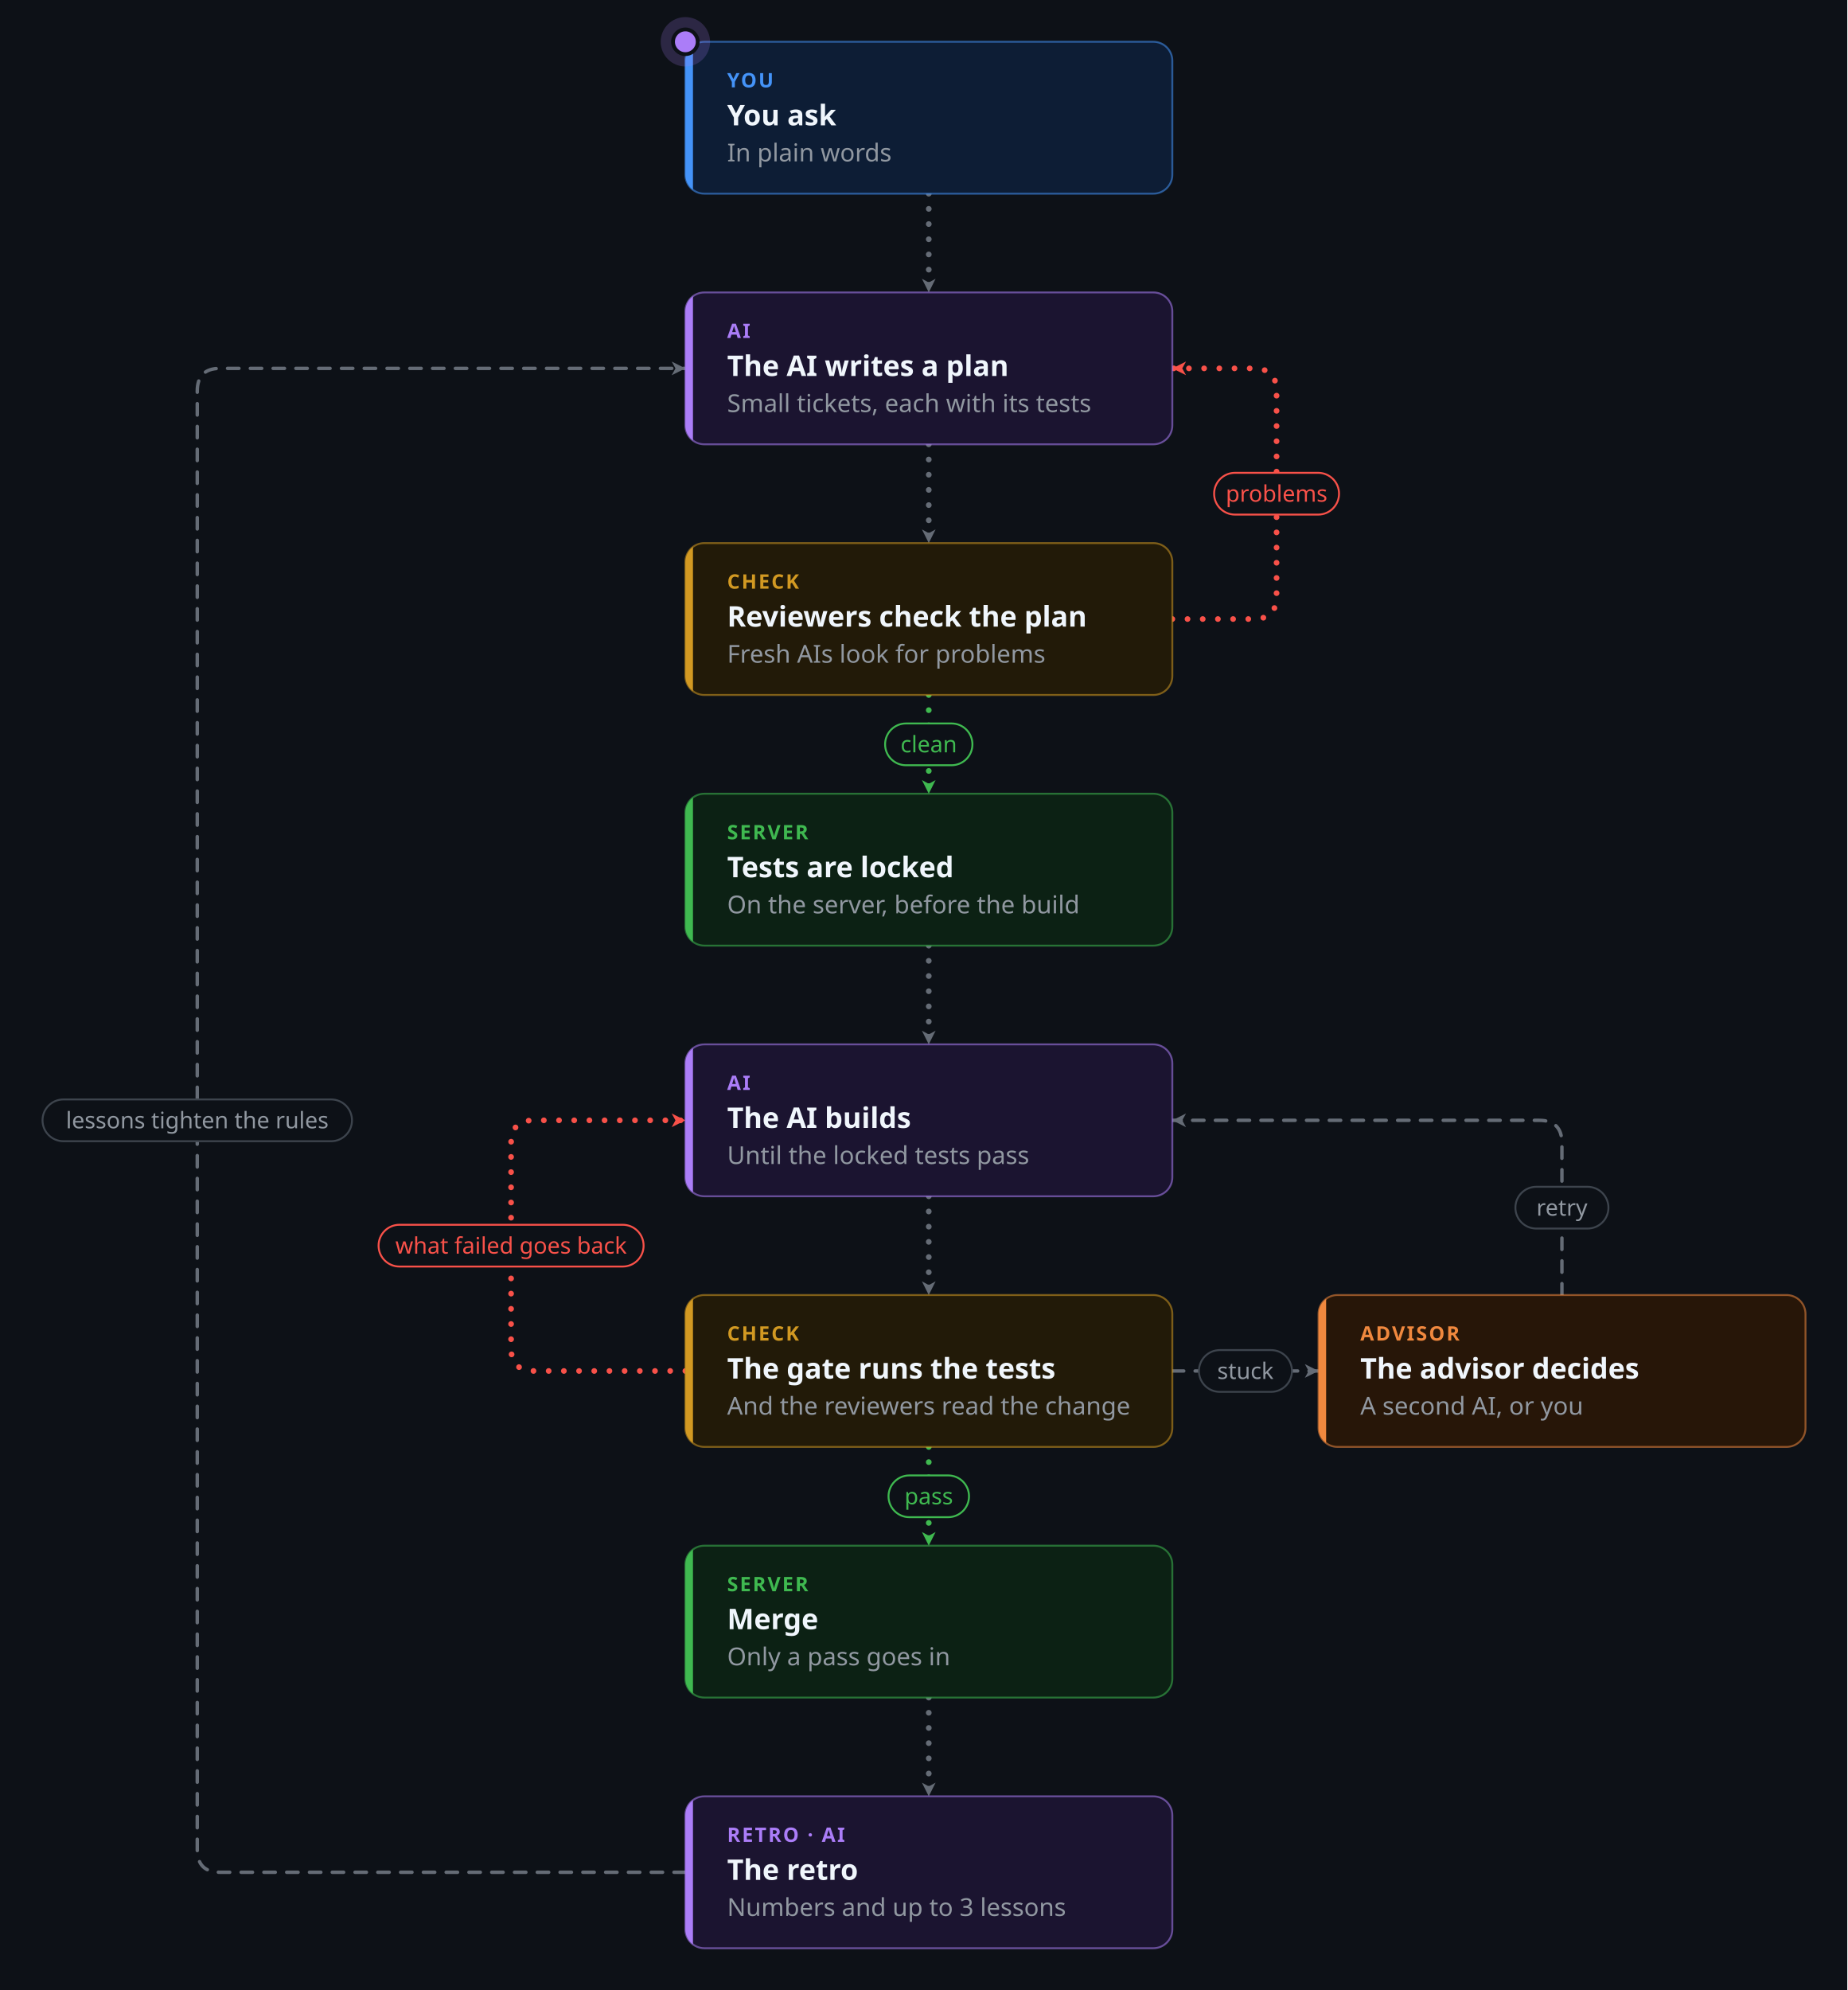
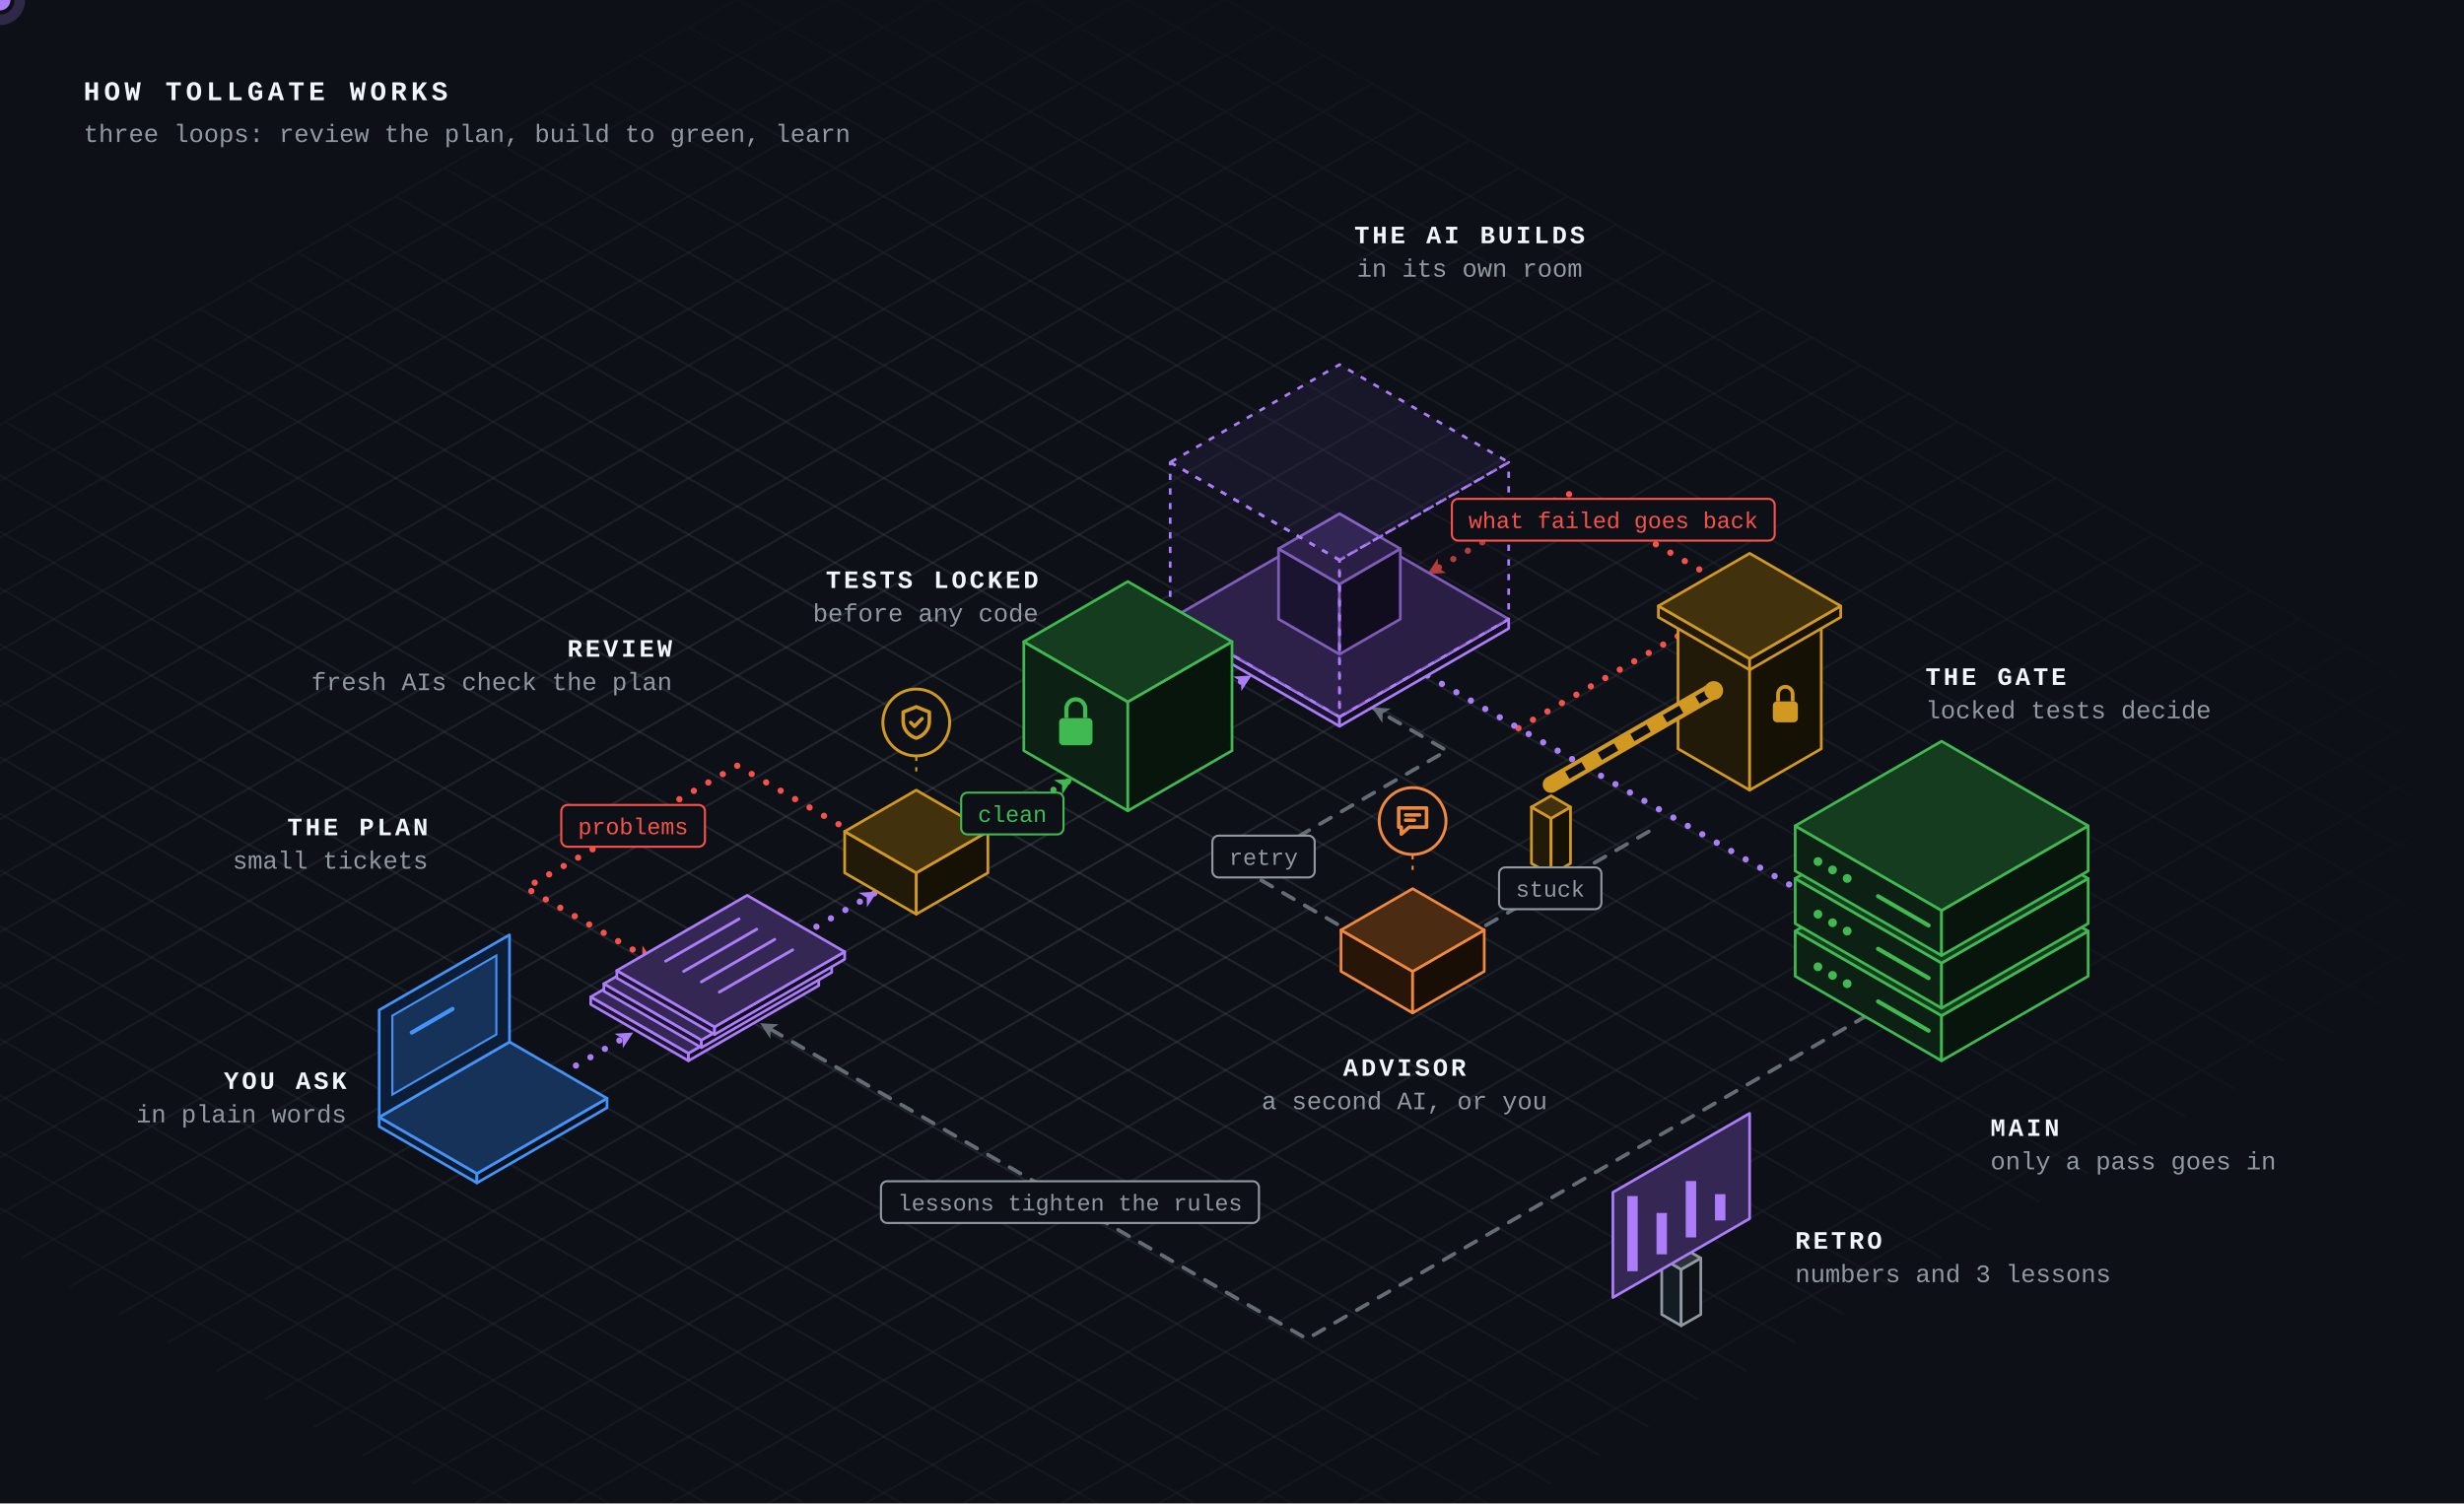
- <svg xmlns="http://www.w3.org/2000/svg" viewBox="-361 -22 973 1048" width="973" height="1048" role="img" aria-labelledby="title desc" font-family="-apple-system, BlinkMacSystemFont, 'Segoe UI', 'Noto Sans', Helvetica, Arial, sans-serif">
+ <svg xmlns="http://www.w3.org/2000/svg" viewBox="0 0 1180 720" width="1180" height="720" role="img" aria-labelledby="title desc" font-family="ui-monospace, SFMono-Regular, 'JetBrains Mono', 'Cascadia Mono', Menlo, Consolas, 'Liberation Mono', monospace">
  <defs>
-     <marker id="arrow-plain" viewBox="0 0 10 10" refX="9" refY="5" markerWidth="9" markerHeight="9" markerUnits="userSpaceOnUse" orient="auto-start-reverse">
+     <radialGradient id="glow" cx="0.398" cy="0.556" r="0.6">
+       <stop offset="0" stop-color="#fff" stop-opacity="1" />
+       <stop offset="1" stop-color="#fff" stop-opacity="0" />
+     </radialGradient>
+     <mask id="fade">
+       <rect width="1180" height="720" fill="url(#glow)" />
+     </mask>
+     <marker id="arrow-main" viewBox="0 0 10 10" refX="9" refY="5" markerWidth="10" markerHeight="10" markerUnits="userSpaceOnUse" orient="auto-start-reverse">
+       <path d="M1,1 L9,5 L1,9 L3.2,5 z" fill="#ab7df8" />
+     </marker>
+     <marker id="arrow-side" viewBox="0 0 10 10" refX="9" refY="5" markerWidth="10" markerHeight="10" markerUnits="userSpaceOnUse" orient="auto-start-reverse">
      <path d="M1,1 L9,5 L1,9 L3.2,5 z" fill="#656c76" />
    </marker>
-     <marker id="arrow-fail" viewBox="0 0 10 10" refX="9" refY="5" markerWidth="9" markerHeight="9" markerUnits="userSpaceOnUse" orient="auto-start-reverse">
+     <marker id="arrow-fail" viewBox="0 0 10 10" refX="9" refY="5" markerWidth="10" markerHeight="10" markerUnits="userSpaceOnUse" orient="auto-start-reverse">
      <path d="M1,1 L9,5 L1,9 L3.2,5 z" fill="#f85149" />
    </marker>
-     <marker id="arrow-pass" viewBox="0 0 10 10" refX="9" refY="5" markerWidth="9" markerHeight="9" markerUnits="userSpaceOnUse" orient="auto-start-reverse">
+     <marker id="arrow-pass" viewBox="0 0 10 10" refX="9" refY="5" markerWidth="10" markerHeight="10" markerUnits="userSpaceOnUse" orient="auto-start-reverse">
      <path d="M1,1 L9,5 L1,9 L3.2,5 z" fill="#3fb950" />
    </marker>
  </defs>
-   <style>.main{stroke-width:3;stroke-dasharray:0 8;animation:flow 0.8s linear infinite}.side{stroke-width:1.8;stroke-dasharray:6 6;animation:side 1.6s linear infinite}@keyframes flow{to{stroke-dashoffset:-8}}@keyframes side{to{stroke-dashoffset:-12}}@media (prefers-reduced-motion:reduce){.main,.side{animation:none}.ticket{display:none}}</style>
-   <rect x="-361" y="-22" width="973" height="1048" fill="#0d1117" />
-   <path class="main" d="M128.2,80.0 L128.2,132.0" fill="none" stroke="#656c76" stroke-linecap="round" stroke-linejoin="round" marker-end="url(#arrow-plain)" />
-   <path class="main" d="M128.2,212.0 L128.2,264.0" fill="none" stroke="#656c76" stroke-linecap="round" stroke-linejoin="round" marker-end="url(#arrow-plain)" />
-   <path class="main" d="M256.5,304.0 L299.4,304.0 Q311.4,304.0 311.4,292.0 L311.4,184.0 Q311.4,172.0 299.4,172.0 L256.5,172.0" fill="none" stroke="#f85149" stroke-linecap="round" stroke-linejoin="round" marker-end="url(#arrow-fail)" />
-   <path class="main" d="M128.2,344.0 L128.2,396.0" fill="none" stroke="#3fb950" stroke-linecap="round" stroke-linejoin="round" marker-end="url(#arrow-pass)" />
-   <path class="main" d="M128.2,476.0 L128.2,528.0" fill="none" stroke="#656c76" stroke-linecap="round" stroke-linejoin="round" marker-end="url(#arrow-plain)" />
-   <path class="main" d="M128.2,608.0 L128.2,660.0" fill="none" stroke="#656c76" stroke-linecap="round" stroke-linejoin="round" marker-end="url(#arrow-plain)" />
-   <path class="main" d="M0.0,700.0 L-79.8,700.0 Q-91.8,700.0 -91.8,688.0 L-91.8,580.0 Q-91.8,568.0 -79.8,568.0 L0.0,568.0" fill="none" stroke="#f85149" stroke-linecap="round" stroke-linejoin="round" marker-end="url(#arrow-fail)" />
-   <path class="main" d="M128.2,740.0 L128.2,792.0" fill="none" stroke="#3fb950" stroke-linecap="round" stroke-linejoin="round" marker-end="url(#arrow-pass)" />
-   <path class="main" d="M128.2,872.0 L128.2,924.0" fill="none" stroke="#656c76" stroke-linecap="round" stroke-linejoin="round" marker-end="url(#arrow-plain)" />
-   <path class="side" d="M0.0,964.0 L-245.1,964.0 Q-257.1,964.0 -257.1,952.0 L-257.1,184.0 Q-257.1,172.0 -245.1,172.0 L0.0,172.0" fill="none" stroke="#656c76" stroke-linecap="round" stroke-linejoin="round" marker-end="url(#arrow-plain)" />
-   <path class="side" d="M256.5,700.0 L333.5,700.0" fill="none" stroke="#656c76" stroke-linecap="round" stroke-linejoin="round" marker-end="url(#arrow-plain)" />
-   <path class="side" d="M461.7,660.0 L461.7,580.0 Q461.7,568.0 449.7,568.0 L256.5,568.0" fill="none" stroke="#656c76" stroke-linecap="round" stroke-linejoin="round" marker-end="url(#arrow-plain)" />
-   <rect x="0.0" y="0.0" width="256.5" height="80.0" rx="10" fill="#0d1d35" stroke="#4493f8" stroke-opacity="0.55" stroke-width="1" />
-   <clipPath id="clip0">
-     <rect x="0.0" y="0.0" width="256.5" height="80.0" rx="10" />
-   </clipPath>
-   <rect x="0.0" y="0.0" width="4" height="80.0" fill="#4493f8" clip-path="url(#clip0)" />
-   <text x="22.0" y="24.0" font-size="10.5" font-weight="700" letter-spacing="0.9" fill="#4493f8">YOU</text>
-   <text x="22.0" y="44.0" font-size="15" font-weight="600" fill="#f0f6fc">You ask</text>
-   <text x="22.0" y="63.0" font-size="13" fill="#9198a1">In plain words</text>
-   <rect x="0.0" y="132.0" width="256.5" height="80.0" rx="10" fill="#1b1430" stroke="#ab7df8" stroke-opacity="0.55" stroke-width="1" />
-   <clipPath id="clip1">
-     <rect x="0.0" y="132.0" width="256.5" height="80.0" rx="10" />
-   </clipPath>
-   <rect x="0.0" y="132.0" width="4" height="80.0" fill="#ab7df8" clip-path="url(#clip1)" />
-   <text x="22.0" y="156.0" font-size="10.5" font-weight="700" letter-spacing="0.9" fill="#ab7df8">AI</text>
-   <text x="22.0" y="176.0" font-size="15" font-weight="600" fill="#f0f6fc">The AI writes a plan</text>
-   <text x="22.0" y="195.0" font-size="13" fill="#9198a1">Small tickets, each with its tests</text>
-   <rect x="0.0" y="264.0" width="256.5" height="80.0" rx="10" fill="#221a08" stroke="#d29922" stroke-opacity="0.55" stroke-width="1" />
-   <clipPath id="clip2">
-     <rect x="0.0" y="264.0" width="256.5" height="80.0" rx="10" />
-   </clipPath>
-   <rect x="0.0" y="264.0" width="4" height="80.0" fill="#d29922" clip-path="url(#clip2)" />
-   <text x="22.0" y="288.0" font-size="10.5" font-weight="700" letter-spacing="0.9" fill="#d29922">CHECK</text>
-   <text x="22.0" y="308.0" font-size="15" font-weight="600" fill="#f0f6fc">Reviewers check the plan</text>
-   <text x="22.0" y="327.0" font-size="13" fill="#9198a1">Fresh AIs look for problems</text>
-   <rect x="0.0" y="396.0" width="256.5" height="80.0" rx="10" fill="#0c2114" stroke="#3fb950" stroke-opacity="0.55" stroke-width="1" />
-   <clipPath id="clip3">
-     <rect x="0.0" y="396.0" width="256.5" height="80.0" rx="10" />
-   </clipPath>
-   <rect x="0.0" y="396.0" width="4" height="80.0" fill="#3fb950" clip-path="url(#clip3)" />
-   <text x="22.0" y="420.0" font-size="10.5" font-weight="700" letter-spacing="0.9" fill="#3fb950">SERVER</text>
-   <text x="22.0" y="440.0" font-size="15" font-weight="600" fill="#f0f6fc">Tests are locked</text>
-   <text x="22.0" y="459.0" font-size="13" fill="#9198a1">On the server, before the build</text>
-   <rect x="0.0" y="528.0" width="256.5" height="80.0" rx="10" fill="#1b1430" stroke="#ab7df8" stroke-opacity="0.55" stroke-width="1" />
-   <clipPath id="clip4">
-     <rect x="0.0" y="528.0" width="256.5" height="80.0" rx="10" />
-   </clipPath>
-   <rect x="0.0" y="528.0" width="4" height="80.0" fill="#ab7df8" clip-path="url(#clip4)" />
-   <text x="22.0" y="552.0" font-size="10.5" font-weight="700" letter-spacing="0.9" fill="#ab7df8">AI</text>
-   <text x="22.0" y="572.0" font-size="15" font-weight="600" fill="#f0f6fc">The AI builds</text>
-   <text x="22.0" y="591.0" font-size="13" fill="#9198a1">Until the locked tests pass</text>
-   <rect x="0.0" y="660.0" width="256.5" height="80.0" rx="10" fill="#221a08" stroke="#d29922" stroke-opacity="0.55" stroke-width="1" />
-   <clipPath id="clip5">
-     <rect x="0.0" y="660.0" width="256.5" height="80.0" rx="10" />
-   </clipPath>
-   <rect x="0.0" y="660.0" width="4" height="80.0" fill="#d29922" clip-path="url(#clip5)" />
-   <text x="22.0" y="684.0" font-size="10.5" font-weight="700" letter-spacing="0.9" fill="#d29922">CHECK</text>
-   <text x="22.0" y="704.0" font-size="15" font-weight="600" fill="#f0f6fc">The gate runs the tests</text>
-   <text x="22.0" y="723.0" font-size="13" fill="#9198a1">And the reviewers read the change</text>
-   <rect x="0.0" y="792.0" width="256.5" height="80.0" rx="10" fill="#0c2114" stroke="#3fb950" stroke-opacity="0.55" stroke-width="1" />
-   <clipPath id="clip6">
-     <rect x="0.0" y="792.0" width="256.5" height="80.0" rx="10" />
-   </clipPath>
-   <rect x="0.0" y="792.0" width="4" height="80.0" fill="#3fb950" clip-path="url(#clip6)" />
-   <text x="22.0" y="816.0" font-size="10.5" font-weight="700" letter-spacing="0.9" fill="#3fb950">SERVER</text>
-   <text x="22.0" y="836.0" font-size="15" font-weight="600" fill="#f0f6fc">Merge</text>
-   <text x="22.0" y="855.0" font-size="13" fill="#9198a1">Only a pass goes in</text>
-   <rect x="0.0" y="924.0" width="256.5" height="80.0" rx="10" fill="#1b1430" stroke="#ab7df8" stroke-opacity="0.55" stroke-width="1" />
-   <clipPath id="clip7">
-     <rect x="0.0" y="924.0" width="256.5" height="80.0" rx="10" />
-   </clipPath>
-   <rect x="0.0" y="924.0" width="4" height="80.0" fill="#ab7df8" clip-path="url(#clip7)" />
-   <text x="22.0" y="948.0" font-size="10.5" font-weight="700" letter-spacing="0.9" fill="#ab7df8">RETRO · AI</text>
-   <text x="22.0" y="968.0" font-size="15" font-weight="600" fill="#f0f6fc">The retro</text>
-   <text x="22.0" y="987.0" font-size="13" fill="#9198a1">Numbers and up to 3 lessons</text>
-   <rect x="333.5" y="660.0" width="256.5" height="80.0" rx="10" fill="#271608" stroke="#f0883e" stroke-opacity="0.55" stroke-width="1" />
-   <clipPath id="clip8">
-     <rect x="333.5" y="660.0" width="256.5" height="80.0" rx="10" />
-   </clipPath>
-   <rect x="333.5" y="660.0" width="4" height="80.0" fill="#f0883e" clip-path="url(#clip8)" />
-   <text x="355.5" y="684.0" font-size="10.5" font-weight="700" letter-spacing="0.9" fill="#f0883e">ADVISOR</text>
-   <text x="355.5" y="704.0" font-size="15" font-weight="600" fill="#f0f6fc">The advisor decides</text>
-   <text x="355.5" y="723.0" font-size="13" fill="#9198a1">A second AI, or you</text>
-   <rect x="278.5" y="227.0" width="65.8" height="22" rx="11.0" fill="#0d1117" stroke="#f85149" stroke-width="1" />
-   <text x="311.4" y="242.2" text-anchor="middle" font-size="12" font-weight="500" fill="#f85149">problems</text>
-   <rect x="105.2" y="359.0" width="46.0" height="22" rx="11.0" fill="#0d1117" stroke="#3fb950" stroke-width="1" />
-   <text x="128.2" y="374.2" text-anchor="middle" font-size="12" font-weight="500" fill="#3fb950">clean</text>
-   <rect x="-161.6" y="623.0" width="139.6" height="22" rx="11.0" fill="#0d1117" stroke="#f85149" stroke-width="1" />
-   <text x="-91.8" y="638.2" text-anchor="middle" font-size="12" font-weight="500" fill="#f85149">what failed goes back</text>
-   <rect x="107.0" y="755.0" width="42.4" height="22" rx="11.0" fill="#0d1117" stroke="#3fb950" stroke-width="1" />
-   <text x="128.2" y="770.2" text-anchor="middle" font-size="12" font-weight="500" fill="#3fb950">pass</text>
-   <rect x="-338.6" y="557.0" width="163.0" height="22" rx="11.0" fill="#0d1117" stroke="#3d444d" stroke-width="1" />
-   <text x="-257.1" y="572.2" text-anchor="middle" font-size="12" font-weight="500" fill="#9198a1">lessons tighten the rules</text>
-   <rect x="270.5" y="689.0" width="49.0" height="22" rx="11.0" fill="#0d1117" stroke="#3d444d" stroke-width="1" />
-   <text x="295.0" y="704.2" text-anchor="middle" font-size="12" font-weight="500" fill="#9198a1">stuck</text>
-   <rect x="437.2" y="603.0" width="49.0" height="22" rx="11.0" fill="#0d1117" stroke="#3d444d" stroke-width="1" />
-   <text x="461.7" y="618.2" text-anchor="middle" font-size="12" font-weight="500" fill="#9198a1">retry</text>
+   <style>.main{stroke-width:3;stroke-dasharray:0 8;animation:flow .8s linear infinite}.side{stroke-width:1.8;stroke-dasharray:6 6;animation:side 1.6s linear infinite}@keyframes flow{to{stroke-dashoffset:-8}}@keyframes side{to{stroke-dashoffset:-12}}.arm{transform-box:view-box;animation:arm 14.64s ease-in-out infinite}@keyframes arm{0%,68.2%{transform:rotate(0)}72.2%,85.7%{transform:rotate(80deg)}91.7%,100%{transform:rotate(0)}}@media (prefers-reduced-motion:reduce){.main,.side,.arm{animation:none}.ticket{display:none}}</style>
+   <rect width="1180" height="720" fill="#0d1117" />
+   <g mask="url(#fade)">
+     <line x1="470.0" y1="-68.0" x2="-340.6" y2="400.0" stroke="#656c76" stroke-opacity="0.28" stroke-width="1" />
+     <line x1="470.0" y1="-68.0" x2="1280.6" y2="400.0" stroke="#656c76" stroke-opacity="0.28" stroke-width="1" />
+     <line x1="493.4" y1="-54.5" x2="-317.2" y2="413.5" stroke="#656c76" stroke-opacity="0.28" stroke-width="1" />
+     <line x1="446.6" y1="-54.5" x2="1257.2" y2="413.5" stroke="#656c76" stroke-opacity="0.28" stroke-width="1" />
+     <line x1="516.8" y1="-41.0" x2="-293.8" y2="427.0" stroke="#656c76" stroke-opacity="0.28" stroke-width="1" />
+     <line x1="423.2" y1="-41.0" x2="1233.8" y2="427.0" stroke="#656c76" stroke-opacity="0.28" stroke-width="1" />
+     <line x1="540.1" y1="-27.5" x2="-270.4" y2="440.5" stroke="#656c76" stroke-opacity="0.28" stroke-width="1" />
+     <line x1="399.9" y1="-27.5" x2="1210.4" y2="440.5" stroke="#656c76" stroke-opacity="0.28" stroke-width="1" />
+     <line x1="563.5" y1="-14.0" x2="-247.0" y2="454.0" stroke="#656c76" stroke-opacity="0.28" stroke-width="1" />
+     <line x1="376.5" y1="-14.0" x2="1187.0" y2="454.0" stroke="#656c76" stroke-opacity="0.28" stroke-width="1" />
+     <line x1="586.9" y1="-0.5" x2="-223.7" y2="467.5" stroke="#656c76" stroke-opacity="0.28" stroke-width="1" />
+     <line x1="353.1" y1="-0.5" x2="1163.7" y2="467.5" stroke="#656c76" stroke-opacity="0.28" stroke-width="1" />
+     <line x1="610.3" y1="13.0" x2="-200.3" y2="481.0" stroke="#656c76" stroke-opacity="0.28" stroke-width="1" />
+     <line x1="329.7" y1="13.0" x2="1140.3" y2="481.0" stroke="#656c76" stroke-opacity="0.28" stroke-width="1" />
+     <line x1="633.7" y1="26.5" x2="-176.9" y2="494.5" stroke="#656c76" stroke-opacity="0.28" stroke-width="1" />
+     <line x1="306.3" y1="26.5" x2="1116.9" y2="494.5" stroke="#656c76" stroke-opacity="0.28" stroke-width="1" />
+     <line x1="657.1" y1="40.0" x2="-153.5" y2="508.0" stroke="#656c76" stroke-opacity="0.28" stroke-width="1" />
+     <line x1="282.9" y1="40.0" x2="1093.5" y2="508.0" stroke="#656c76" stroke-opacity="0.28" stroke-width="1" />
+     <line x1="680.4" y1="53.5" x2="-130.1" y2="521.5" stroke="#656c76" stroke-opacity="0.28" stroke-width="1" />
+     <line x1="259.6" y1="53.5" x2="1070.1" y2="521.5" stroke="#656c76" stroke-opacity="0.28" stroke-width="1" />
+     <line x1="703.8" y1="67.0" x2="-106.8" y2="535.0" stroke="#656c76" stroke-opacity="0.28" stroke-width="1" />
+     <line x1="236.2" y1="67.0" x2="1046.8" y2="535.0" stroke="#656c76" stroke-opacity="0.28" stroke-width="1" />
+     <line x1="727.2" y1="80.5" x2="-83.4" y2="548.5" stroke="#656c76" stroke-opacity="0.28" stroke-width="1" />
+     <line x1="212.8" y1="80.5" x2="1023.4" y2="548.5" stroke="#656c76" stroke-opacity="0.28" stroke-width="1" />
+     <line x1="750.6" y1="94.0" x2="-60.0" y2="562.0" stroke="#656c76" stroke-opacity="0.28" stroke-width="1" />
+     <line x1="189.4" y1="94.0" x2="1000.0" y2="562.0" stroke="#656c76" stroke-opacity="0.28" stroke-width="1" />
+     <line x1="774.0" y1="107.5" x2="-36.6" y2="575.5" stroke="#656c76" stroke-opacity="0.28" stroke-width="1" />
+     <line x1="166.0" y1="107.5" x2="976.6" y2="575.5" stroke="#656c76" stroke-opacity="0.28" stroke-width="1" />
+     <line x1="797.3" y1="121.0" x2="-13.2" y2="589.0" stroke="#656c76" stroke-opacity="0.28" stroke-width="1" />
+     <line x1="142.7" y1="121.0" x2="953.2" y2="589.0" stroke="#656c76" stroke-opacity="0.28" stroke-width="1" />
+     <line x1="820.7" y1="134.5" x2="10.2" y2="602.5" stroke="#656c76" stroke-opacity="0.28" stroke-width="1" />
+     <line x1="119.3" y1="134.5" x2="929.8" y2="602.5" stroke="#656c76" stroke-opacity="0.28" stroke-width="1" />
+     <line x1="844.1" y1="148.0" x2="33.5" y2="616.0" stroke="#656c76" stroke-opacity="0.28" stroke-width="1" />
+     <line x1="95.9" y1="148.0" x2="906.5" y2="616.0" stroke="#656c76" stroke-opacity="0.28" stroke-width="1" />
+     <line x1="867.5" y1="161.5" x2="56.9" y2="629.5" stroke="#656c76" stroke-opacity="0.28" stroke-width="1" />
+     <line x1="72.5" y1="161.5" x2="883.1" y2="629.5" stroke="#656c76" stroke-opacity="0.28" stroke-width="1" />
+     <line x1="890.9" y1="175.0" x2="80.3" y2="643.0" stroke="#656c76" stroke-opacity="0.28" stroke-width="1" />
+     <line x1="49.1" y1="175.0" x2="859.7" y2="643.0" stroke="#656c76" stroke-opacity="0.28" stroke-width="1" />
+     <line x1="914.3" y1="188.5" x2="103.7" y2="656.5" stroke="#656c76" stroke-opacity="0.28" stroke-width="1" />
+     <line x1="25.7" y1="188.5" x2="836.3" y2="656.5" stroke="#656c76" stroke-opacity="0.28" stroke-width="1" />
+     <line x1="937.6" y1="202.0" x2="127.1" y2="670.0" stroke="#656c76" stroke-opacity="0.28" stroke-width="1" />
+     <line x1="2.4" y1="202.0" x2="812.9" y2="670.0" stroke="#656c76" stroke-opacity="0.28" stroke-width="1" />
+     <line x1="961.0" y1="215.5" x2="150.4" y2="683.5" stroke="#656c76" stroke-opacity="0.28" stroke-width="1" />
+     <line x1="-21.0" y1="215.5" x2="789.6" y2="683.5" stroke="#656c76" stroke-opacity="0.28" stroke-width="1" />
+     <line x1="984.4" y1="229.0" x2="173.8" y2="697.0" stroke="#656c76" stroke-opacity="0.28" stroke-width="1" />
+     <line x1="-44.4" y1="229.0" x2="766.2" y2="697.0" stroke="#656c76" stroke-opacity="0.28" stroke-width="1" />
+     <line x1="1007.8" y1="242.5" x2="197.2" y2="710.5" stroke="#656c76" stroke-opacity="0.28" stroke-width="1" />
+     <line x1="-67.8" y1="242.5" x2="742.8" y2="710.5" stroke="#656c76" stroke-opacity="0.28" stroke-width="1" />
+     <line x1="1031.2" y1="256.0" x2="220.6" y2="724.0" stroke="#656c76" stroke-opacity="0.28" stroke-width="1" />
+     <line x1="-91.2" y1="256.0" x2="719.4" y2="724.0" stroke="#656c76" stroke-opacity="0.28" stroke-width="1" />
+     <line x1="1054.6" y1="269.5" x2="244.0" y2="737.5" stroke="#656c76" stroke-opacity="0.28" stroke-width="1" />
+     <line x1="-114.6" y1="269.5" x2="696.0" y2="737.5" stroke="#656c76" stroke-opacity="0.28" stroke-width="1" />
+     <line x1="1077.9" y1="283.0" x2="267.4" y2="751.0" stroke="#656c76" stroke-opacity="0.28" stroke-width="1" />
+     <line x1="-137.9" y1="283.0" x2="672.6" y2="751.0" stroke="#656c76" stroke-opacity="0.28" stroke-width="1" />
+     <line x1="1101.3" y1="296.5" x2="290.7" y2="764.5" stroke="#656c76" stroke-opacity="0.28" stroke-width="1" />
+     <line x1="-161.3" y1="296.5" x2="649.3" y2="764.5" stroke="#656c76" stroke-opacity="0.28" stroke-width="1" />
+     <line x1="1124.7" y1="310.0" x2="314.1" y2="778.0" stroke="#656c76" stroke-opacity="0.28" stroke-width="1" />
+     <line x1="-184.7" y1="310.0" x2="625.9" y2="778.0" stroke="#656c76" stroke-opacity="0.28" stroke-width="1" />
+     <line x1="1148.1" y1="323.5" x2="337.5" y2="791.5" stroke="#656c76" stroke-opacity="0.28" stroke-width="1" />
+     <line x1="-208.1" y1="323.5" x2="602.5" y2="791.5" stroke="#656c76" stroke-opacity="0.28" stroke-width="1" />
+     <line x1="1171.5" y1="337.0" x2="360.9" y2="805.0" stroke="#656c76" stroke-opacity="0.28" stroke-width="1" />
+     <line x1="-231.5" y1="337.0" x2="579.1" y2="805.0" stroke="#656c76" stroke-opacity="0.28" stroke-width="1" />
+     <line x1="1194.8" y1="350.5" x2="384.3" y2="818.5" stroke="#656c76" stroke-opacity="0.28" stroke-width="1" />
+     <line x1="-254.8" y1="350.5" x2="555.7" y2="818.5" stroke="#656c76" stroke-opacity="0.28" stroke-width="1" />
+     <line x1="1218.2" y1="364.0" x2="407.6" y2="832.0" stroke="#656c76" stroke-opacity="0.28" stroke-width="1" />
+     <line x1="-278.2" y1="364.0" x2="532.4" y2="832.0" stroke="#656c76" stroke-opacity="0.28" stroke-width="1" />
+     <line x1="1241.6" y1="377.5" x2="431.0" y2="845.5" stroke="#656c76" stroke-opacity="0.28" stroke-width="1" />
+     <line x1="-301.6" y1="377.5" x2="509.0" y2="845.5" stroke="#656c76" stroke-opacity="0.28" stroke-width="1" />
+     <line x1="1265.0" y1="391.0" x2="454.4" y2="859.0" stroke="#656c76" stroke-opacity="0.28" stroke-width="1" />
+     <line x1="-325.0" y1="391.0" x2="485.6" y2="859.0" stroke="#656c76" stroke-opacity="0.28" stroke-width="1" />
+   </g>
+   <polyline class="main" points="415.4,402.7 353.1,366.7 251.8,425.2 312.6,460.3" fill="none" stroke="#f85149" stroke-linecap="round" stroke-linejoin="round" marker-end="url(#arrow-fail)" />
+   <polyline class="main" points="727.2,348.7 836.3,285.7 750.6,236.2 683.6,274.9" fill="none" stroke="#f85149" stroke-linecap="round" stroke-linejoin="round" marker-end="url(#arrow-fail)" />
+   <polyline class="side" points="894.0,486.4 625.9,641.2 364.0,490.0" fill="none" stroke="#656c76" stroke-linecap="round" stroke-linejoin="round" marker-end="url(#arrow-side)" />
+   <polyline class="side" points="789.6,398.2 695.2,452.6" fill="none" stroke="#656c76" stroke-linecap="round" stroke-linejoin="round" marker-end="url(#arrow-side)" />
+   <polyline class="side" points="650.8,448.6 594.7,416.2 692.9,359.5 657.1,338.8" fill="none" stroke="#656c76" stroke-linecap="round" stroke-linejoin="round" marker-end="url(#arrow-side)" />
+   <polyline class="main" points="268.9,514.3 303.2,494.5" fill="none" stroke="#ab7df8" stroke-linecap="round" stroke-linejoin="round" marker-end="url(#arrow-main)" />
+   <polyline class="main" points="370.2,455.8 420.1,427.0" fill="none" stroke="#ab7df8" stroke-linecap="round" stroke-linejoin="round" marker-end="url(#arrow-main)" />
+   <polyline class="main" points="456.0,406.3 513.6,373.0" fill="none" stroke="#3fb950" stroke-linecap="round" stroke-linejoin="round" marker-end="url(#arrow-pass)" />
+   <polyline class="main" points="566.6,342.4 599.4,323.5" fill="none" stroke="#ab7df8" stroke-linecap="round" stroke-linejoin="round" marker-end="url(#arrow-main)" />
+   <polyline class="main" points="683.6,323.5 893.2,444.6" fill="none" stroke="#ab7df8" stroke-linecap="round" stroke-linejoin="round" marker-end="url(#arrow-main)" />
+   <polygon points="859.7,445.9 929.8,486.4 929.8,508.0 859.7,467.5" fill="#0c2114" stroke="#3fb950" stroke-width="1.3" stroke-linejoin="round" />
+   <polygon points="929.8,486.4 1000.0,445.9 1000.0,467.5 929.8,508.0" fill="#08150d" stroke="#3fb950" stroke-width="1.3" stroke-linejoin="round" />
+   <polygon points="859.7,445.9 929.8,486.4 1000.0,445.9 929.8,405.4" fill="#153c1f" stroke="#3fb950" stroke-width="1.3" stroke-linejoin="round" />
+   <circle cx="870.6" cy="463.0" r="2.1" fill="#3fb950" />
+   <circle cx="877.6" cy="467.1" r="2.1" fill="#3fb950" />
+   <circle cx="884.6" cy="471.1" r="2.1" fill="#3fb950" />
+   <line x1="899.4" y1="479.6" x2="923.6" y2="493.6" stroke="#3fb950" stroke-width="2" stroke-linecap="round" />
+   <polygon points="859.7,420.7 929.8,461.2 929.8,482.8 859.7,442.3" fill="#0c2114" stroke="#3fb950" stroke-width="1.3" stroke-linejoin="round" />
+   <polygon points="929.8,461.2 1000.0,420.7 1000.0,442.3 929.8,482.8" fill="#08150d" stroke="#3fb950" stroke-width="1.3" stroke-linejoin="round" />
+   <polygon points="859.7,420.7 929.8,461.2 1000.0,420.7 929.8,380.2" fill="#153c1f" stroke="#3fb950" stroke-width="1.3" stroke-linejoin="round" />
+   <circle cx="870.6" cy="437.8" r="2.1" fill="#3fb950" />
+   <circle cx="877.6" cy="441.9" r="2.1" fill="#3fb950" />
+   <circle cx="884.6" cy="445.9" r="2.1" fill="#3fb950" />
+   <line x1="899.4" y1="454.4" x2="923.6" y2="468.4" stroke="#3fb950" stroke-width="2" stroke-linecap="round" />
+   <polygon points="859.7,395.5 929.8,436.0 929.8,457.6 859.7,417.1" fill="#0c2114" stroke="#3fb950" stroke-width="1.3" stroke-linejoin="round" />
+   <polygon points="929.8,436.0 1000.0,395.5 1000.0,417.1 929.8,457.6" fill="#08150d" stroke="#3fb950" stroke-width="1.3" stroke-linejoin="round" />
+   <polygon points="859.7,395.5 929.8,436.0 1000.0,395.5 929.8,355.0" fill="#153c1f" stroke="#3fb950" stroke-width="1.3" stroke-linejoin="round" />
+   <circle cx="870.6" cy="412.6" r="2.1" fill="#3fb950" />
+   <circle cx="877.6" cy="416.6" r="2.1" fill="#3fb950" />
+   <circle cx="884.6" cy="420.7" r="2.1" fill="#3fb950" />
+   <line x1="899.4" y1="429.2" x2="923.6" y2="443.2" stroke="#3fb950" stroke-width="2" stroke-linecap="round" />
+   <polygon points="560.4,296.5 641.5,343.3 641.5,347.8 560.4,301.0" fill="#1b1430" stroke="#ab7df8" stroke-width="1.3" stroke-linejoin="round" />
+   <polygon points="641.5,343.3 722.5,296.5 722.5,301.0 641.5,347.8" fill="#120d1f" stroke="#ab7df8" stroke-width="1.3" stroke-linejoin="round" />
+   <polygon points="560.4,296.5 641.5,343.3 722.5,296.5 641.5,249.7" fill="#352754" stroke="#ab7df8" stroke-width="1.3" stroke-linejoin="round" />
+   <polygon points="612.3,262.8 641.5,279.7 641.5,313.3 612.3,296.5" fill="#1b1430" stroke="#ab7df8" stroke-width="1.3" stroke-linejoin="round" />
+   <polygon points="641.5,279.7 670.6,262.8 670.6,296.5 641.5,313.3" fill="#120d1f" stroke="#ab7df8" stroke-width="1.3" stroke-linejoin="round" />
+   <polygon points="612.3,262.8 641.5,279.7 670.6,262.8 641.5,246.0" fill="#352754" stroke="#ab7df8" stroke-width="1.3" stroke-linejoin="round" />
+   <polygon points="560.4,221.4 641.5,268.2 641.5,343.3 560.4,296.5" fill="#1b1430" stroke="#ab7df8" stroke-width="1.3" stroke-linejoin="round" fill-opacity="0.3" stroke-dasharray="3 4" />
+   <polygon points="641.5,268.2 722.5,221.4 722.5,296.5 641.5,343.3" fill="#120d1f" stroke="#ab7df8" stroke-width="1.3" stroke-linejoin="round" fill-opacity="0.3" stroke-dasharray="3 4" />
+   <polygon points="560.4,221.4 641.5,268.2 722.5,221.4 641.5,174.6" fill="#352754" stroke="#ab7df8" stroke-width="1.3" stroke-linejoin="round" fill-opacity="0.3" stroke-dasharray="3 4" />
+   <polygon points="803.6,295.6 837.9,315.4 837.9,378.4 803.6,358.6" fill="#221a08" stroke="#d29922" stroke-width="1.3" stroke-linejoin="round" />
+   <polygon points="837.9,315.4 872.2,295.6 872.2,358.6 837.9,378.4" fill="#161105" stroke="#d29922" stroke-width="1.3" stroke-linejoin="round" />
+   <polygon points="803.6,295.6 837.9,315.4 872.2,295.6 837.9,275.8" fill="#42310d" stroke="#d29922" stroke-width="1.3" stroke-linejoin="round" />
+   <polygon points="794.2,290.2 837.9,315.4 837.9,320.8 794.2,295.6" fill="#221a08" stroke="#d29922" stroke-width="1.3" stroke-linejoin="round" />
+   <polygon points="837.9,315.4 881.5,290.2 881.5,295.6 837.9,320.8" fill="#161105" stroke="#d29922" stroke-width="1.3" stroke-linejoin="round" />
+   <polygon points="794.2,290.2 837.9,315.4 881.5,290.2 837.9,265.0" fill="#42310d" stroke="#d29922" stroke-width="1.3" stroke-linejoin="round" />
+   <rect x="849.0" y="335.9" width="12" height="10" rx="2" fill="#d29922" />
+   <path d="M851.5,335.9 v-3.5 a3.5,3.5 0 0 1 7,0 v3.5" fill="none" stroke="#d29922" stroke-width="1.8" />
+   <polygon points="733.4,386.5 742.8,391.9 742.8,418.9 733.4,413.5" fill="#221a08" stroke="#d29922" stroke-width="1.3" stroke-linejoin="round" />
+   <polygon points="742.8,391.9 752.1,386.5 752.1,413.5 742.8,418.9" fill="#161105" stroke="#d29922" stroke-width="1.3" stroke-linejoin="round" />
+   <polygon points="733.4,386.5 742.8,391.9 752.1,386.5 742.8,381.1" fill="#42310d" stroke="#d29922" stroke-width="1.3" stroke-linejoin="round" />
+   <g class="arm" style="transform-origin:820.7px 330.7px">
+     <line x1="820.7" y1="330.7" x2="742.8" y2="375.7" stroke="#d29922" stroke-width="8" stroke-linecap="round" />
+     <line x1="820.7" y1="330.7" x2="742.8" y2="375.7" stroke="#0d1117" stroke-width="4" stroke-dasharray="9 9" />
+   </g>
+   <circle cx="820.7" cy="330.7" r="4.5" fill="#d29922" />
+   <polygon points="490.3,307.3 540.1,336.1 540.1,388.3 490.3,359.5" fill="#0c2114" stroke="#3fb950" stroke-width="1.3" stroke-linejoin="round" />
+   <polygon points="540.1,336.1 590.0,307.3 590.0,359.5 540.1,388.3" fill="#08150d" stroke="#3fb950" stroke-width="1.3" stroke-linejoin="round" />
+   <polygon points="490.3,307.3 540.1,336.1 590.0,307.3 540.1,278.5" fill="#153c1f" stroke="#3fb950" stroke-width="1.3" stroke-linejoin="round" />
+   <rect x="507.2" y="343.9" width="16" height="13" rx="2" fill="#3fb950" />
+   <path d="M510.7,343.9 v-4.5 a4.5,4.5 0 0 1 9,0 v4.5" fill="none" stroke="#3fb950" stroke-width="2" />
+   <polygon points="642.2,445.4 676.5,465.2 676.5,485.1 642.2,465.2" fill="#271608" stroke="#f0883e" stroke-width="1.3" stroke-linejoin="round" />
+   <polygon points="676.5,465.2 710.8,445.4 710.8,465.2 676.5,485.1" fill="#190e05" stroke="#f0883e" stroke-width="1.3" stroke-linejoin="round" />
+   <polygon points="642.2,445.4 676.5,465.2 710.8,445.4 676.5,425.6" fill="#4b2b12" stroke="#f0883e" stroke-width="1.3" stroke-linejoin="round" />
+   <line x1="676.5" y1="416.6" x2="676.5" y2="409.2" stroke="#f0883e" stroke-width="1" stroke-dasharray="2 3" />
+   <circle cx="676.5" cy="393.2" r="16" fill="#0d1117" stroke="#f0883e" stroke-width="1.4" />
+   <g transform="translate(666.5,383.2) scale(0.8333)" fill="none" stroke="#f0883e" stroke-width="2.04" stroke-linecap="round" stroke-linejoin="round">
+     <path d="M4 4.5h16v11H10l-4.5 4v-4H4z" />
+     <path d="M8 8.5h8M8 11.5h5" />
+   </g>
+   <polygon points="404.5,398.2 438.8,418.0 438.8,437.8 404.5,418.0" fill="#221a08" stroke="#d29922" stroke-width="1.3" stroke-linejoin="round" />
+   <polygon points="438.8,418.0 473.1,398.2 473.1,418.0 438.8,437.8" fill="#161105" stroke="#d29922" stroke-width="1.3" stroke-linejoin="round" />
+   <polygon points="404.5,398.2 438.8,418.0 473.1,398.2 438.8,378.4" fill="#42310d" stroke="#d29922" stroke-width="1.3" stroke-linejoin="round" />
+   <line x1="438.8" y1="369.4" x2="438.8" y2="362.0" stroke="#d29922" stroke-width="1" stroke-dasharray="2 3" />
+   <circle cx="438.8" cy="346.0" r="16" fill="#0d1117" stroke="#d29922" stroke-width="1.4" />
+   <g transform="translate(428.8,336.0) scale(0.8333)" fill="none" stroke="#d29922" stroke-width="2.04" stroke-linecap="round" stroke-linejoin="round">
+     <path d="M12 3l7.5 3v5.5c0 4.4-3.2 8.2-7.5 9.5c-4.3-1.3-7.5-5.1-7.5-9.5V6z" />
+     <path d="M8.8 12l2.2 2.2l4.3-4.4" />
+   </g>
+   <polygon points="795.8,602.5 805.1,607.9 805.1,634.9 795.8,629.5" fill="#151b23" stroke="#9198a1" stroke-width="1.3" stroke-linejoin="round" />
+   <polygon points="805.1,607.9 814.5,602.5 814.5,629.5 805.1,634.9" fill="#0e1217" stroke="#9198a1" stroke-width="1.3" stroke-linejoin="round" />
+   <polygon points="795.8,602.5 805.1,607.9 814.5,602.5 805.1,597.1" fill="#2b323a" stroke="#9198a1" stroke-width="1.3" stroke-linejoin="round" />
+   <polygon points="837.9,583.6 772.4,621.4 772.4,571.0 837.9,533.2" fill="#352754" stroke="#ab7df8" stroke-width="1.3" stroke-linejoin="round" />
+   <line x1="823.8" y1="584.5" x2="823.8" y2="571.9" stroke="#ab7df8" stroke-width="5" />
+   <line x1="809.8" y1="592.6" x2="809.8" y2="565.6" stroke="#ab7df8" stroke-width="5" />
+   <line x1="795.8" y1="600.7" x2="795.8" y2="580.9" stroke="#ab7df8" stroke-width="5" />
+   <line x1="781.8" y1="608.8" x2="781.8" y2="572.8" stroke="#ab7df8" stroke-width="5" />
+   <polygon points="282.9,477.4 329.7,504.4 329.7,508.0 282.9,481.0" fill="#1b1430" stroke="#ab7df8" stroke-width="1.3" stroke-linejoin="round" />
+   <polygon points="329.7,504.4 392.1,468.4 392.1,472.0 329.7,508.0" fill="#120d1f" stroke="#ab7df8" stroke-width="1.3" stroke-linejoin="round" />
+   <polygon points="282.9,477.4 329.7,504.4 392.1,468.4 345.3,441.4" fill="#352754" stroke="#ab7df8" stroke-width="1.3" stroke-linejoin="round" />
+   <polygon points="289.2,471.1 335.9,498.1 335.9,501.7 289.2,474.7" fill="#1b1430" stroke="#ab7df8" stroke-width="1.3" stroke-linejoin="round" />
+   <polygon points="335.9,498.1 398.3,462.1 398.3,465.7 335.9,501.7" fill="#120d1f" stroke="#ab7df8" stroke-width="1.3" stroke-linejoin="round" />
+   <polygon points="289.2,471.1 335.9,498.1 398.3,462.1 351.5,435.1" fill="#352754" stroke="#ab7df8" stroke-width="1.3" stroke-linejoin="round" />
+   <polygon points="295.4,464.8 342.2,491.8 342.2,495.4 295.4,468.4" fill="#1b1430" stroke="#ab7df8" stroke-width="1.3" stroke-linejoin="round" />
+   <polygon points="342.2,491.8 404.5,455.8 404.5,459.4 342.2,495.4" fill="#120d1f" stroke="#ab7df8" stroke-width="1.3" stroke-linejoin="round" />
+   <polygon points="295.4,464.8 342.2,491.8 404.5,455.8 357.8,428.8" fill="#352754" stroke="#ab7df8" stroke-width="1.3" stroke-linejoin="round" />
+   <line x1="353.9" y1="440.1" x2="318.8" y2="460.3" stroke="#ab7df8" stroke-width="1.4" stroke-linecap="round" />
+   <line x1="362.4" y1="445.0" x2="327.4" y2="465.2" stroke="#ab7df8" stroke-width="1.4" stroke-linecap="round" />
+   <line x1="371.0" y1="449.9" x2="335.9" y2="470.2" stroke="#ab7df8" stroke-width="1.4" stroke-linecap="round" />
+   <line x1="379.6" y1="454.9" x2="344.5" y2="475.1" stroke="#ab7df8" stroke-width="1.4" stroke-linecap="round" />
+   <polygon points="181.6,535.0 228.4,562.0 228.4,566.5 181.6,539.5" fill="#0d1d35" stroke="#4493f8" stroke-width="1.3" stroke-linejoin="round" />
+   <polygon points="228.4,562.0 290.7,526.0 290.7,530.5 228.4,566.5" fill="#081322" stroke="#4493f8" stroke-width="1.3" stroke-linejoin="round" />
+   <polygon points="181.6,535.0 228.4,562.0 290.7,526.0 244.0,499.0" fill="#173258" stroke="#4493f8" stroke-width="1.3" stroke-linejoin="round" />
+   <polygon points="244.0,499.0 181.6,535.0 181.6,483.7 244.0,447.7" fill="#0d1d35" stroke="#4493f8" stroke-width="1.3" stroke-linejoin="round" />
+   <polygon points="237.7,495.4 187.9,524.2 187.9,486.4 237.7,457.6" fill="#173258" stroke="#4493f8" stroke-width="1" />
+   <line x1="197.2" y1="494.5" x2="216.7" y2="483.2" stroke="#4493f8" stroke-width="2" stroke-linecap="round" />
+   <text x="40" y="48" font-size="13" font-weight="700" letter-spacing="2" fill="#f0f6fc">HOW TOLLGATE WORKS</text>
+   <text x="40" y="68" font-size="12" fill="#9198a1">three loops: review the plan, build to green, learn</text>
+   <rect x="268.8" y="385.5" width="68.8" height="20" rx="3" fill="#0d1117" stroke="#f85149" />
+   <text x="303.2" y="399.5" text-anchor="middle" font-size="11" fill="#f85149">problems</text>
+   <rect x="695.3" y="238.9" width="154.6" height="20" rx="3" fill="#0d1117" stroke="#f85149" />
+   <text x="772.6" y="252.9" text-anchor="middle" font-size="11" fill="#f85149">what failed goes back</text>
+   <rect x="421.9" y="565.7" width="181.0" height="20" rx="3" fill="#0d1117" stroke="#9198a1" />
+   <text x="512.4" y="579.7" text-anchor="middle" font-size="11" fill="#9198a1">lessons tighten the rules</text>
+   <rect x="717.9" y="415.4" width="49.0" height="20" rx="3" fill="#0d1117" stroke="#9198a1" />
+   <text x="742.4" y="429.4" text-anchor="middle" font-size="11" fill="#9198a1">stuck</text>
+   <rect x="580.6" y="400.2" width="49.0" height="20" rx="3" fill="#0d1117" stroke="#9198a1" />
+   <text x="605.1" y="414.2" text-anchor="middle" font-size="11" fill="#9198a1">retry</text>
+   <rect x="460.3" y="379.6" width="49.0" height="20" rx="3" fill="#0d1117" stroke="#3fb950" />
+   <text x="484.8" y="393.6" text-anchor="middle" font-size="11" fill="#3fb950">clean</text>
+   <text x="953.2" y="544.0" text-anchor="start" font-size="12" font-weight="700" letter-spacing="1.4" fill="#f0f6fc">MAIN</text>
+   <text x="953.2" y="560.0" text-anchor="start" font-size="12" fill="#9198a1">only a pass goes in</text>
+   <text x="703.8" y="116.5" text-anchor="middle" font-size="12" font-weight="700" letter-spacing="1.4" fill="#f0f6fc">THE AI BUILDS</text>
+   <text x="703.8" y="132.5" text-anchor="middle" font-size="12" fill="#9198a1">in its own room</text>
+   <text x="922.1" y="328.0" text-anchor="start" font-size="12" font-weight="700" letter-spacing="1.4" fill="#f0f6fc">THE GATE</text>
+   <text x="922.1" y="344.0" text-anchor="start" font-size="12" fill="#9198a1">locked tests decide</text>
+   <text x="672.6" y="515.2" text-anchor="middle" font-size="12" font-weight="700" letter-spacing="1.4" fill="#f0f6fc">ADVISOR</text>
+   <text x="672.6" y="531.2" text-anchor="middle" font-size="12" fill="#9198a1">a second AI, or you</text>
+   <text x="497.3" y="281.6" text-anchor="end" font-size="12" font-weight="700" letter-spacing="1.4" fill="#f0f6fc">TESTS LOCKED</text>
+   <text x="497.3" y="297.6" text-anchor="end" font-size="12" fill="#9198a1">before any code</text>
+   <text x="321.9" y="314.5" text-anchor="end" font-size="12" font-weight="700" letter-spacing="1.4" fill="#f0f6fc">REVIEW</text>
+   <text x="321.9" y="330.5" text-anchor="end" font-size="12" fill="#9198a1">fresh AIs check the plan</text>
+   <text x="205.0" y="400.0" text-anchor="end" font-size="12" font-weight="700" letter-spacing="1.4" fill="#f0f6fc">THE PLAN</text>
+   <text x="205.0" y="416.0" text-anchor="end" font-size="12" fill="#9198a1">small tickets</text>
+   <text x="166.0" y="521.5" text-anchor="end" font-size="12" font-weight="700" letter-spacing="1.4" fill="#f0f6fc">YOU ASK</text>
+   <text x="166.0" y="537.5" text-anchor="end" font-size="12" fill="#9198a1">in plain words</text>
+   <text x="859.7" y="598.0" text-anchor="start" font-size="12" font-weight="700" letter-spacing="1.4" fill="#f0f6fc">RETRO</text>
+   <text x="859.7" y="614.0" text-anchor="start" font-size="12" fill="#9198a1">numbers and 3 lessons</text>
  <g class="ticket">
-     <circle r="13" fill="#ab7df8" opacity="0.2">
-       <animate attributeName="fill" values="#ab7df8;#ab7df8;#3fb950;#ab7df8;#ab7df8;#f85149;#ab7df8;#3fb950;#ab7df8" keyTimes="0;0.096;0.155;0.215;0.274;0.417;0.592;0.735;0.794" calcMode="discrete" dur="9.55s" repeatCount="indefinite" />
+     <circle r="12" fill="#ab7df8" opacity="0.22">
+       <animate attributeName="fill" values="#ab7df8;#ab7df8;#3fb950;#ab7df8;#ab7df8;#f85149;#ab7df8;#3fb950" keyTimes="0;0.086;0.149;0.218;0.269;0.362;0.584;0.774" calcMode="discrete" dur="14.64s" repeatCount="indefinite" />
    </circle>
-     <circle r="6.5" fill="#ab7df8" stroke="#0d1117" stroke-width="2">
-       <animate attributeName="fill" values="#ab7df8;#ab7df8;#3fb950;#ab7df8;#ab7df8;#f85149;#ab7df8;#3fb950;#ab7df8" keyTimes="0;0.096;0.155;0.215;0.274;0.417;0.592;0.735;0.794" calcMode="discrete" dur="9.55s" repeatCount="indefinite" />
+     <circle r="6" fill="#ab7df8" stroke="#0d1117" stroke-width="2">
+       <animate attributeName="fill" values="#ab7df8;#ab7df8;#3fb950;#ab7df8;#ab7df8;#f85149;#ab7df8;#3fb950" keyTimes="0;0.086;0.149;0.218;0.269;0.362;0.584;0.774" calcMode="discrete" dur="14.64s" repeatCount="indefinite" />
    </circle>
-     <animateMotion path="M128.2,80.0 L128.2,132.0 L128.2,212.0 L128.2,264.0 L128.2,344.0 L128.2,396.0 L128.2,476.0 L128.2,528.0 L128.2,608.0 L128.2,660.0 L0.0,700.0 L-91.8,700.0 L-91.8,568.0 L0.0,568.0 L128.2,608.0 L128.2,660.0 L128.2,740.0 L128.2,792.0 L128.2,872.0 L128.2,924.0" keyPoints="0;0;0.034;0.034;0.085;0.119;0.119;0.171;0.204;0.204;0.256;0.289;0.289;0.341;0.375;0.375;0.483;0.543;0.628;0.687;0.687;0.796;0.83;0.83;0.881;0.915;0.915;0.966;1;1;1" keyTimes="0;0.037;0.059;0.096;0.096;0.119;0.155;0.155;0.178;0.215;0.215;0.237;0.274;0.274;0.297;0.417;0.417;0.457;0.515;0.555;0.592;0.592;0.614;0.735;0.735;0.757;0.794;0.794;0.817;0.853;1" calcMode="linear" dur="9.55s" repeatCount="indefinite" />
+     <animateMotion path="M268.9,514.3 L303.2,494.5 L370.2,455.8 L420.1,427.0 L456.0,406.3 L513.6,373.0 L566.6,342.4 L599.4,323.5 L683.6,323.5 L727.2,348.7 L727.2,348.7 L836.3,285.7 L750.6,236.2 L683.6,274.9 L683.6,274.9 L641.5,299.2 L683.6,323.5 L777.9,377.9 L777.9,377.9 L893.2,444.6" keyPoints="0;0;0.035;0.035;0.103;0.154;0.154;0.19;0.249;0.249;0.303;0.336;0.336;0.39;0.435;0.435;0.435;0.546;0.633;0.701;0.701;0.701;0.744;0.787;0.883;0.883;0.883;1;1;1" keyTimes="0;0.034;0.059;0.086;0.086;0.122;0.149;0.149;0.191;0.218;0.218;0.241;0.269;0.269;0.3;0.362;0.362;0.44;0.502;0.55;0.584;0.584;0.614;0.644;0.712;0.774;0.774;0.857;0.897;1" calcMode="linear" dur="14.64s" repeatCount="indefinite" />
  </g>
</svg>
